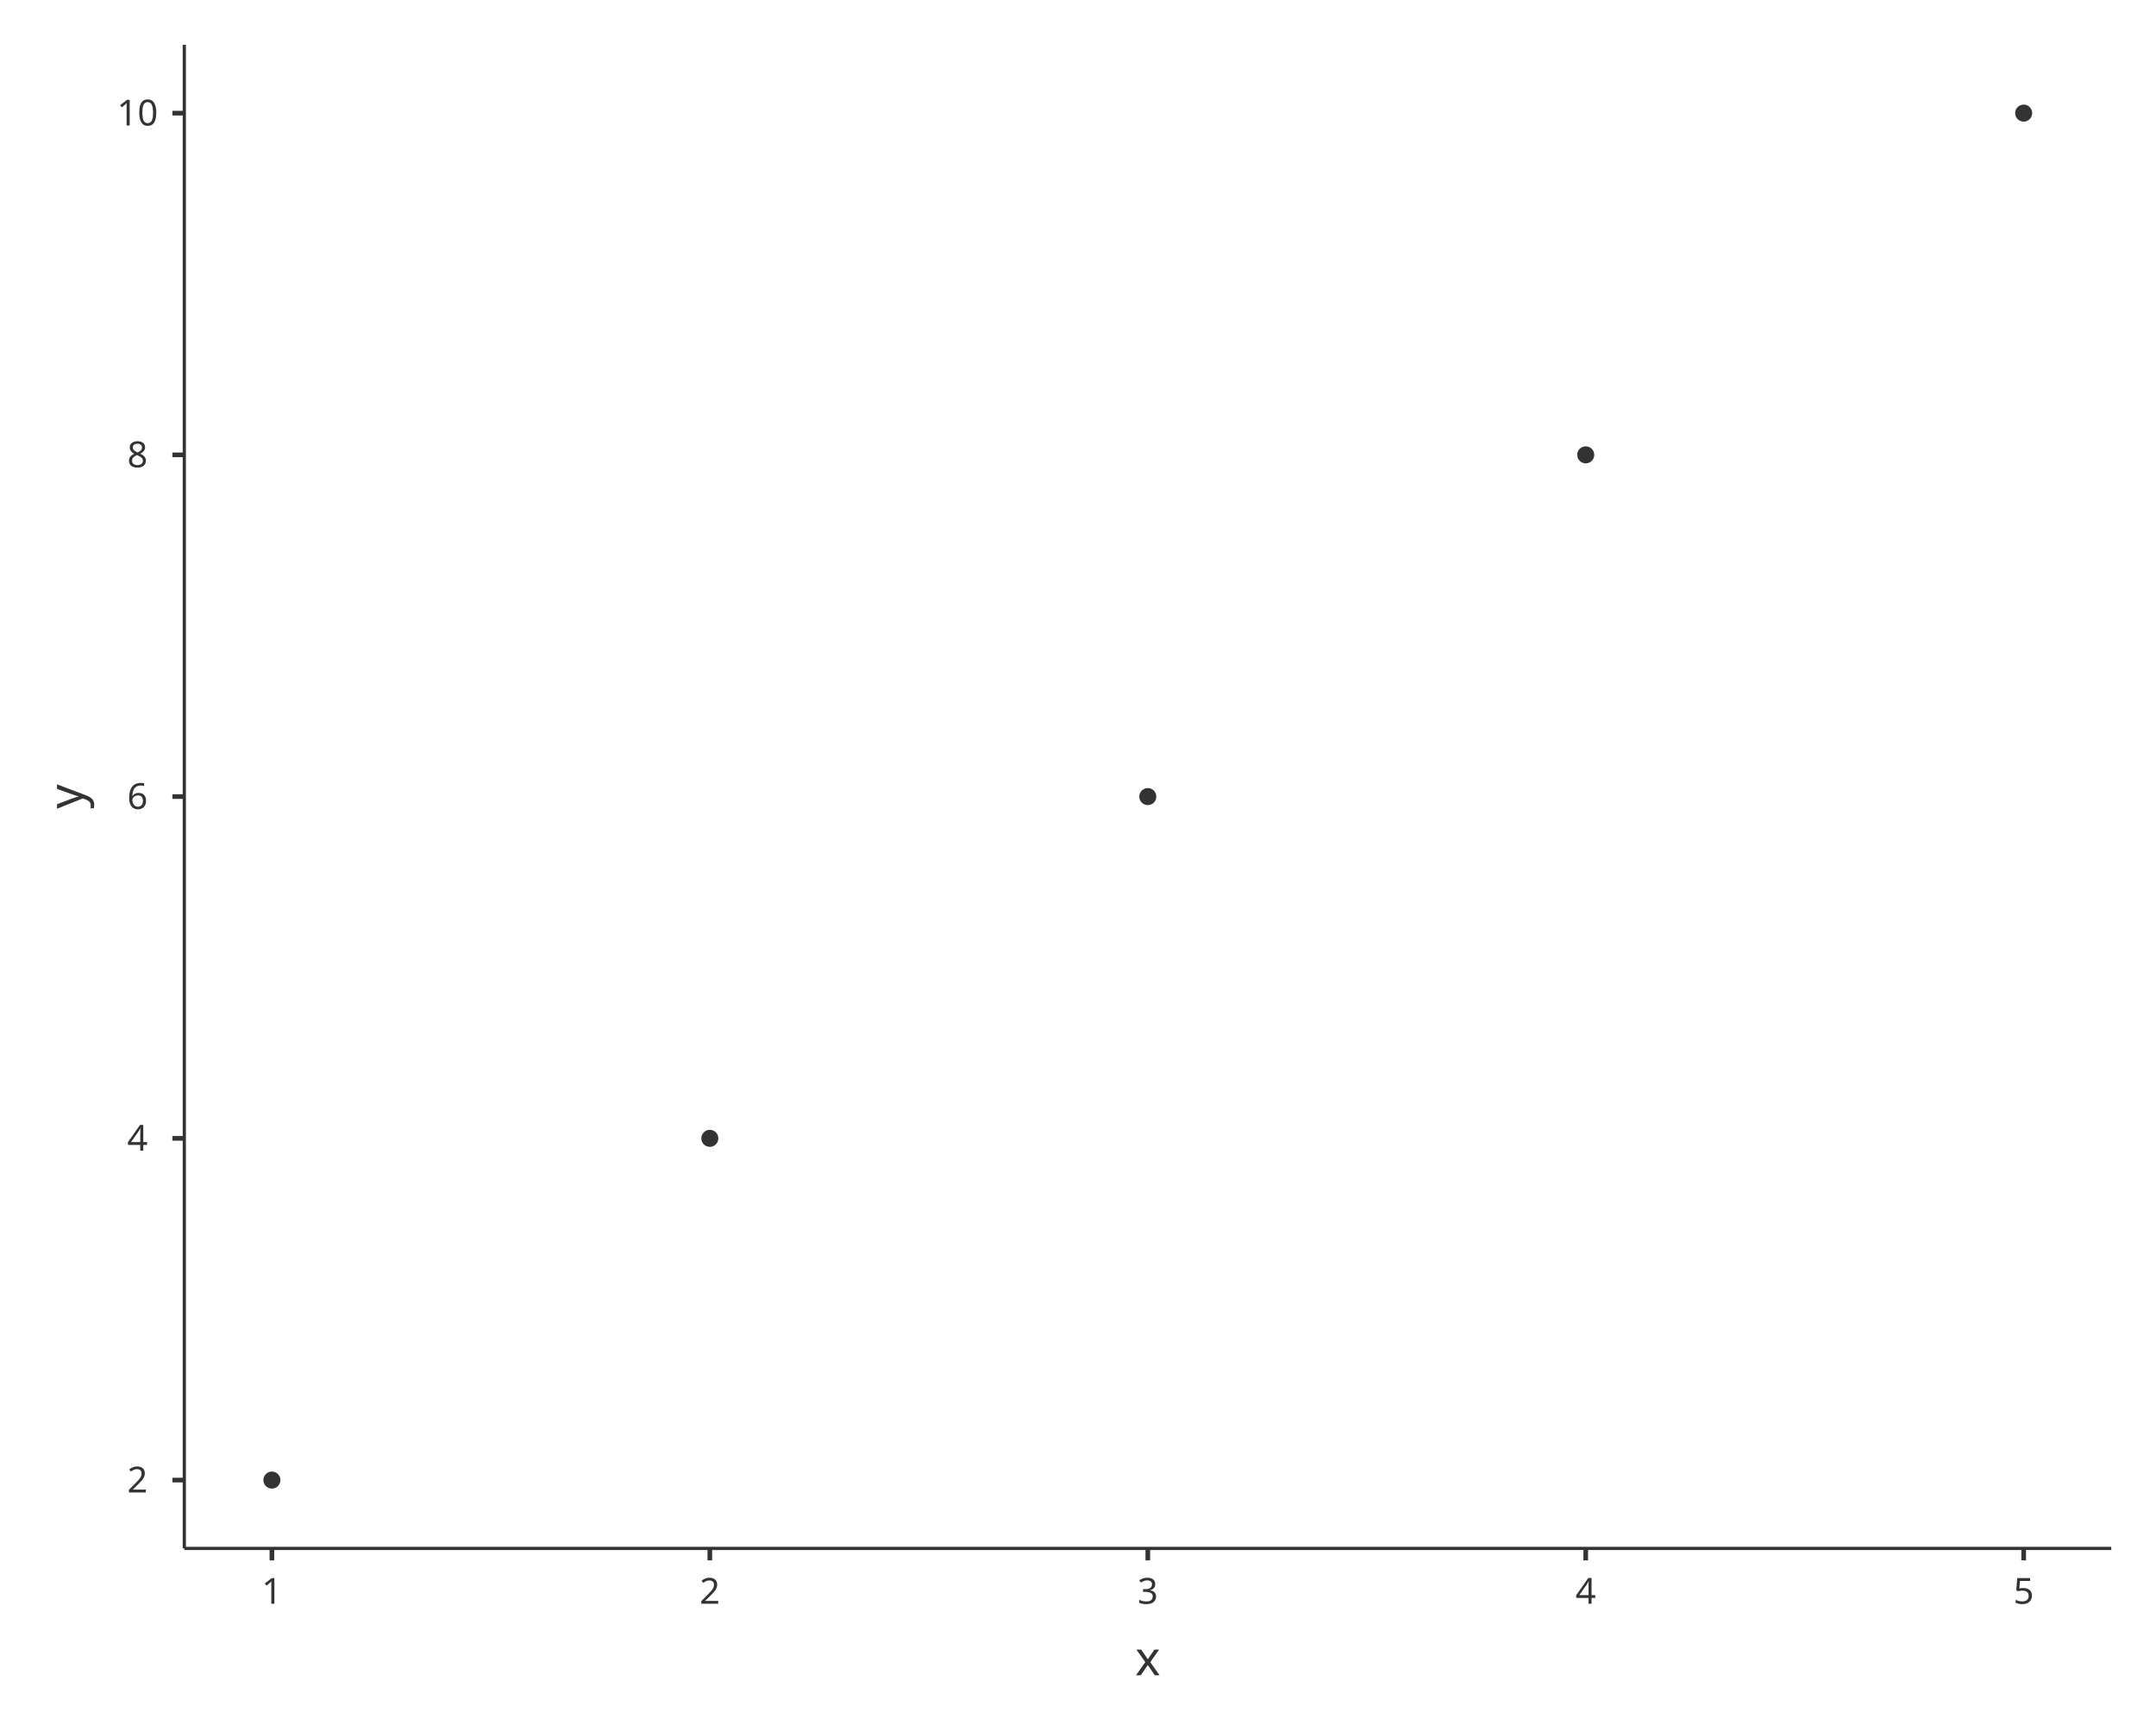
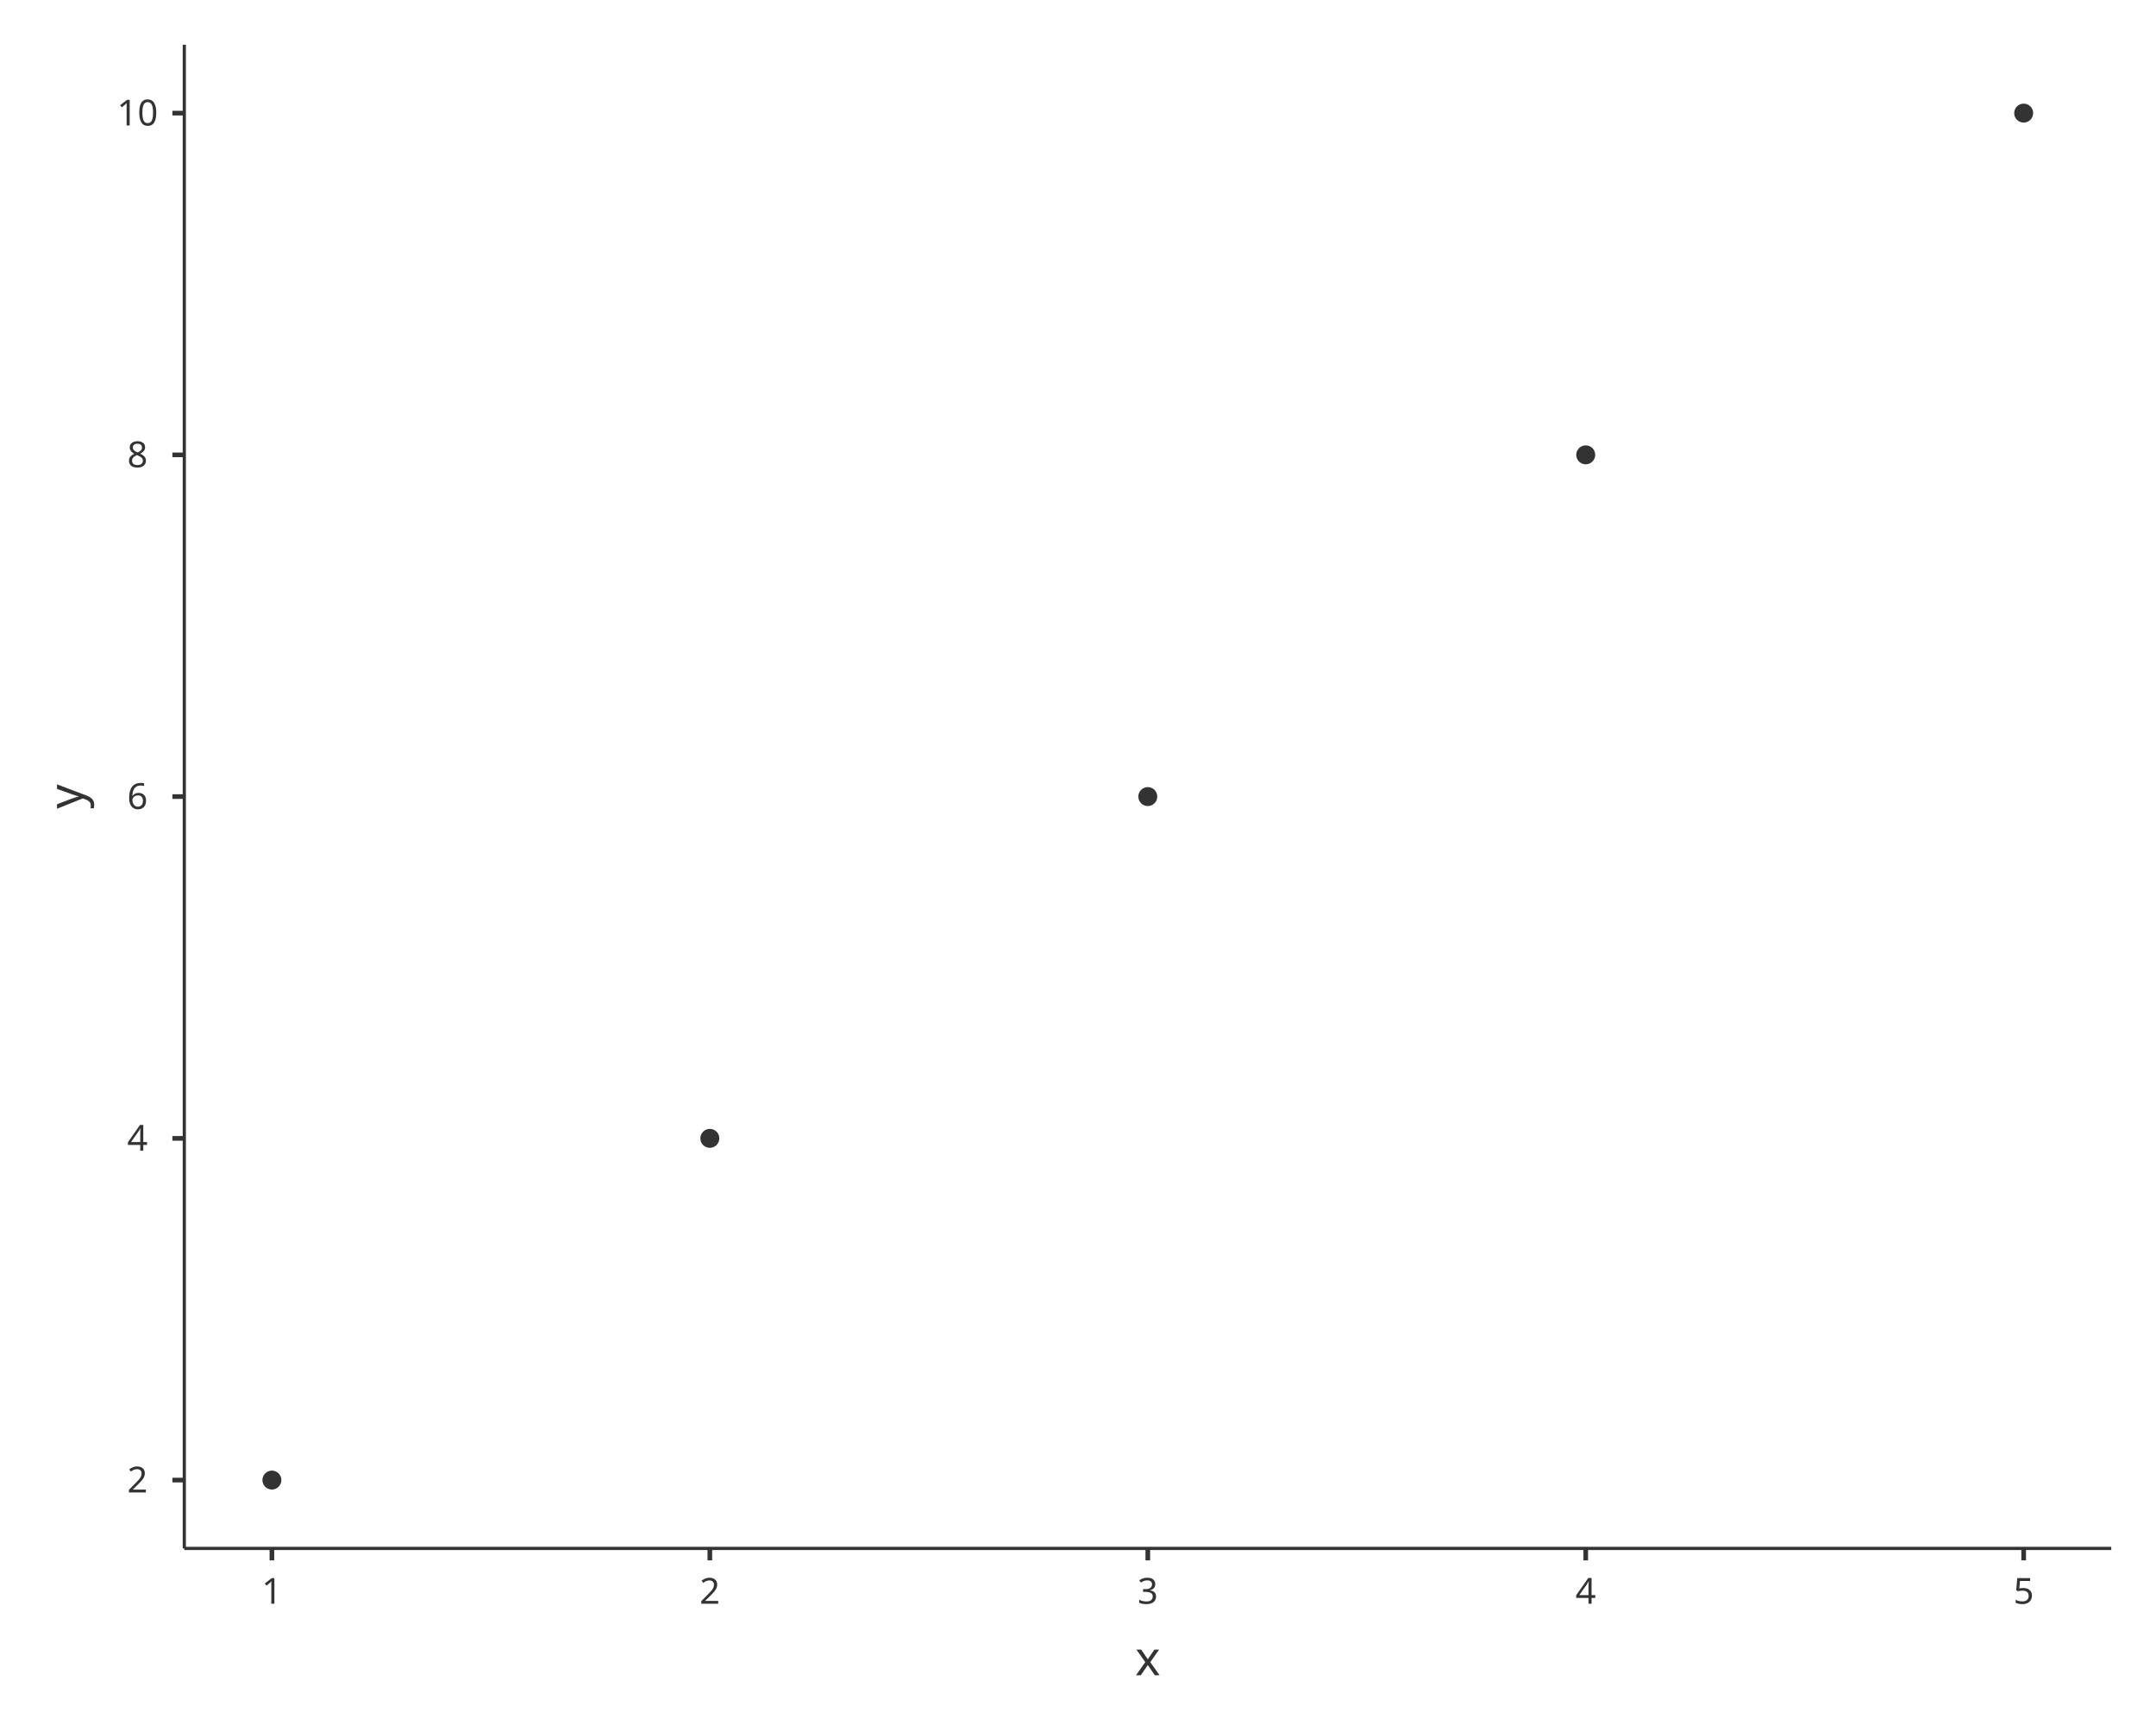
<svg xmlns="http://www.w3.org/2000/svg" class="svglite" data-engine-version="2.0" width="720.00pt" height="576.00pt" viewBox="0 0 720.00 576.00">
  <defs>
    <style type="text/css">
    .svglite line, .svglite polyline, .svglite polygon, .svglite path, .svglite rect, .svglite circle {
      fill: none;
      stroke: #000000;
      stroke-linecap: round;
      stroke-linejoin: round;
      stroke-miterlimit: 10.00;
    }
  </style>
  </defs>
  <rect width="100%" height="100%" style="stroke: none; fill: #FFFFFF;" />
  <defs>
    <clipPath id="cpMC4wMHw3MjAuMDB8MC4wMHw1NzYuMDA=">
      <rect x="0.00" y="0.00" width="720.00" height="576.00" />
    </clipPath>
  </defs>
  <g clip-path="url(#cpMC4wMHw3MjAuMDB8MC4wMHw1NzYuMDA=)">
    <rect x="0" y="0.00" width="720.00" height="576.00" style="stroke-width: 1.55; stroke: none;" />
  </g>
  <defs>
    <clipPath id="cpNjEuNTV8NzA1LjA2fDE0Ljk0fDUxNy4wNA==">
      <rect x="61.55" y="14.94" width="643.50" height="502.10" />
    </clipPath>
  </defs>
  <g clip-path="url(#cpNjEuNTV8NzA1LjA2fDE0Ljk0fDUxNy4wNA==)">
    <rect x="61.55" y="14.94" width="643.50" height="502.10" style="stroke-width: 1.55; stroke: none;" />
-     <circle cx="90.80" cy="494.22" r="2.49" style="stroke-width: 0.71; stroke: #333333; fill: #333333;" />
-     <circle cx="237.05" cy="380.11" r="2.49" style="stroke-width: 0.71; stroke: #333333; fill: #333333;" />
-     <circle cx="383.31" cy="265.99" r="2.49" style="stroke-width: 0.71; stroke: #333333; fill: #333333;" />
-     <circle cx="529.56" cy="151.88" r="2.49" style="stroke-width: 0.71; stroke: #333333; fill: #333333;" />
-     <circle cx="675.81" cy="37.77" r="2.49" style="stroke-width: 0.71; stroke: #333333; fill: #333333;" />
+     <circle cx="90.80" cy="494.22" r="2.65" style="stroke-width: 1.03; stroke: #333333; fill: #333333;" />
+     <circle cx="237.05" cy="380.11" r="2.65" style="stroke-width: 1.03; stroke: #333333; fill: #333333;" />
+     <circle cx="383.31" cy="265.99" r="2.65" style="stroke-width: 1.03; stroke: #333333; fill: #333333;" />
+     <circle cx="529.56" cy="151.88" r="2.65" style="stroke-width: 1.03; stroke: #333333; fill: #333333;" />
+     <circle cx="675.81" cy="37.77" r="2.65" style="stroke-width: 1.03; stroke: #333333; fill: #333333;" />
  </g>
  <g clip-path="url(#cpMC4wMHw3MjAuMDB8MC4wMHw1NzYuMDA=)">
    <polyline points="61.55,517.04 61.55,14.94 " style="stroke-width: 1.07; stroke: #333333; stroke-linecap: butt;" />
    <text x="45.91" y="498.35" text-anchor="middle" style="font-size: 12.00px; fill: #333333; font-family: sans;" textLength="6.67px" lengthAdjust="spacingAndGlyphs">2</text>
    <text x="45.91" y="384.24" text-anchor="middle" style="font-size: 12.00px; fill: #333333; font-family: sans;" textLength="6.67px" lengthAdjust="spacingAndGlyphs">4</text>
    <text x="45.91" y="270.12" text-anchor="middle" style="font-size: 12.00px; fill: #333333; font-family: sans;" textLength="6.67px" lengthAdjust="spacingAndGlyphs">6</text>
    <text x="45.91" y="156.01" text-anchor="middle" style="font-size: 12.00px; fill: #333333; font-family: sans;" textLength="6.67px" lengthAdjust="spacingAndGlyphs">8</text>
    <text x="45.91" y="41.90" text-anchor="middle" style="font-size: 12.00px; fill: #333333; font-family: sans;" textLength="13.35px" lengthAdjust="spacingAndGlyphs">10</text>
    <polyline points="57.57,494.22 61.55,494.22 " style="stroke-width: 1.55; stroke: #333333; stroke-linecap: butt;" />
    <polyline points="57.57,380.11 61.55,380.11 " style="stroke-width: 1.55; stroke: #333333; stroke-linecap: butt;" />
    <polyline points="57.57,265.99 61.55,265.99 " style="stroke-width: 1.55; stroke: #333333; stroke-linecap: butt;" />
    <polyline points="57.57,151.88 61.55,151.88 " style="stroke-width: 1.55; stroke: #333333; stroke-linecap: butt;" />
    <polyline points="57.57,37.77 61.55,37.77 " style="stroke-width: 1.55; stroke: #333333; stroke-linecap: butt;" />
    <polyline points="61.55,517.04 705.06,517.04 " style="stroke-width: 1.07; stroke: #333333; stroke-linecap: butt;" />
    <polyline points="90.80,521.03 90.80,517.04 " style="stroke-width: 1.55; stroke: #333333; stroke-linecap: butt;" />
    <polyline points="237.05,521.03 237.05,517.04 " style="stroke-width: 1.55; stroke: #333333; stroke-linecap: butt;" />
    <polyline points="383.31,521.03 383.31,517.04 " style="stroke-width: 1.55; stroke: #333333; stroke-linecap: butt;" />
    <polyline points="529.56,521.03 529.56,517.04 " style="stroke-width: 1.55; stroke: #333333; stroke-linecap: butt;" />
    <polyline points="675.81,521.03 675.81,517.04 " style="stroke-width: 1.55; stroke: #333333; stroke-linecap: butt;" />
    <text x="90.80" y="535.51" text-anchor="middle" style="font-size: 12.00px; fill: #333333; font-family: sans;" textLength="6.67px" lengthAdjust="spacingAndGlyphs">1</text>
    <text x="237.05" y="535.51" text-anchor="middle" style="font-size: 12.00px; fill: #333333; font-family: sans;" textLength="6.67px" lengthAdjust="spacingAndGlyphs">2</text>
    <text x="383.31" y="535.51" text-anchor="middle" style="font-size: 12.00px; fill: #333333; font-family: sans;" textLength="6.67px" lengthAdjust="spacingAndGlyphs">3</text>
    <text x="529.56" y="535.51" text-anchor="middle" style="font-size: 12.00px; fill: #333333; font-family: sans;" textLength="6.67px" lengthAdjust="spacingAndGlyphs">4</text>
    <text x="675.81" y="535.51" text-anchor="middle" style="font-size: 12.00px; fill: #333333; font-family: sans;" textLength="6.67px" lengthAdjust="spacingAndGlyphs">5</text>
    <text x="383.31" y="559.40" text-anchor="middle" style="font-size: 16.00px; fill: #333333; font-family: sans;" textLength="8.01px" lengthAdjust="spacingAndGlyphs">x</text>
    <text transform="translate(27.62,265.99) rotate(-90)" text-anchor="middle" style="font-size: 16.00px; fill: #333333; font-family: sans;" textLength="8.01px" lengthAdjust="spacingAndGlyphs">y</text>
  </g>
</svg>
